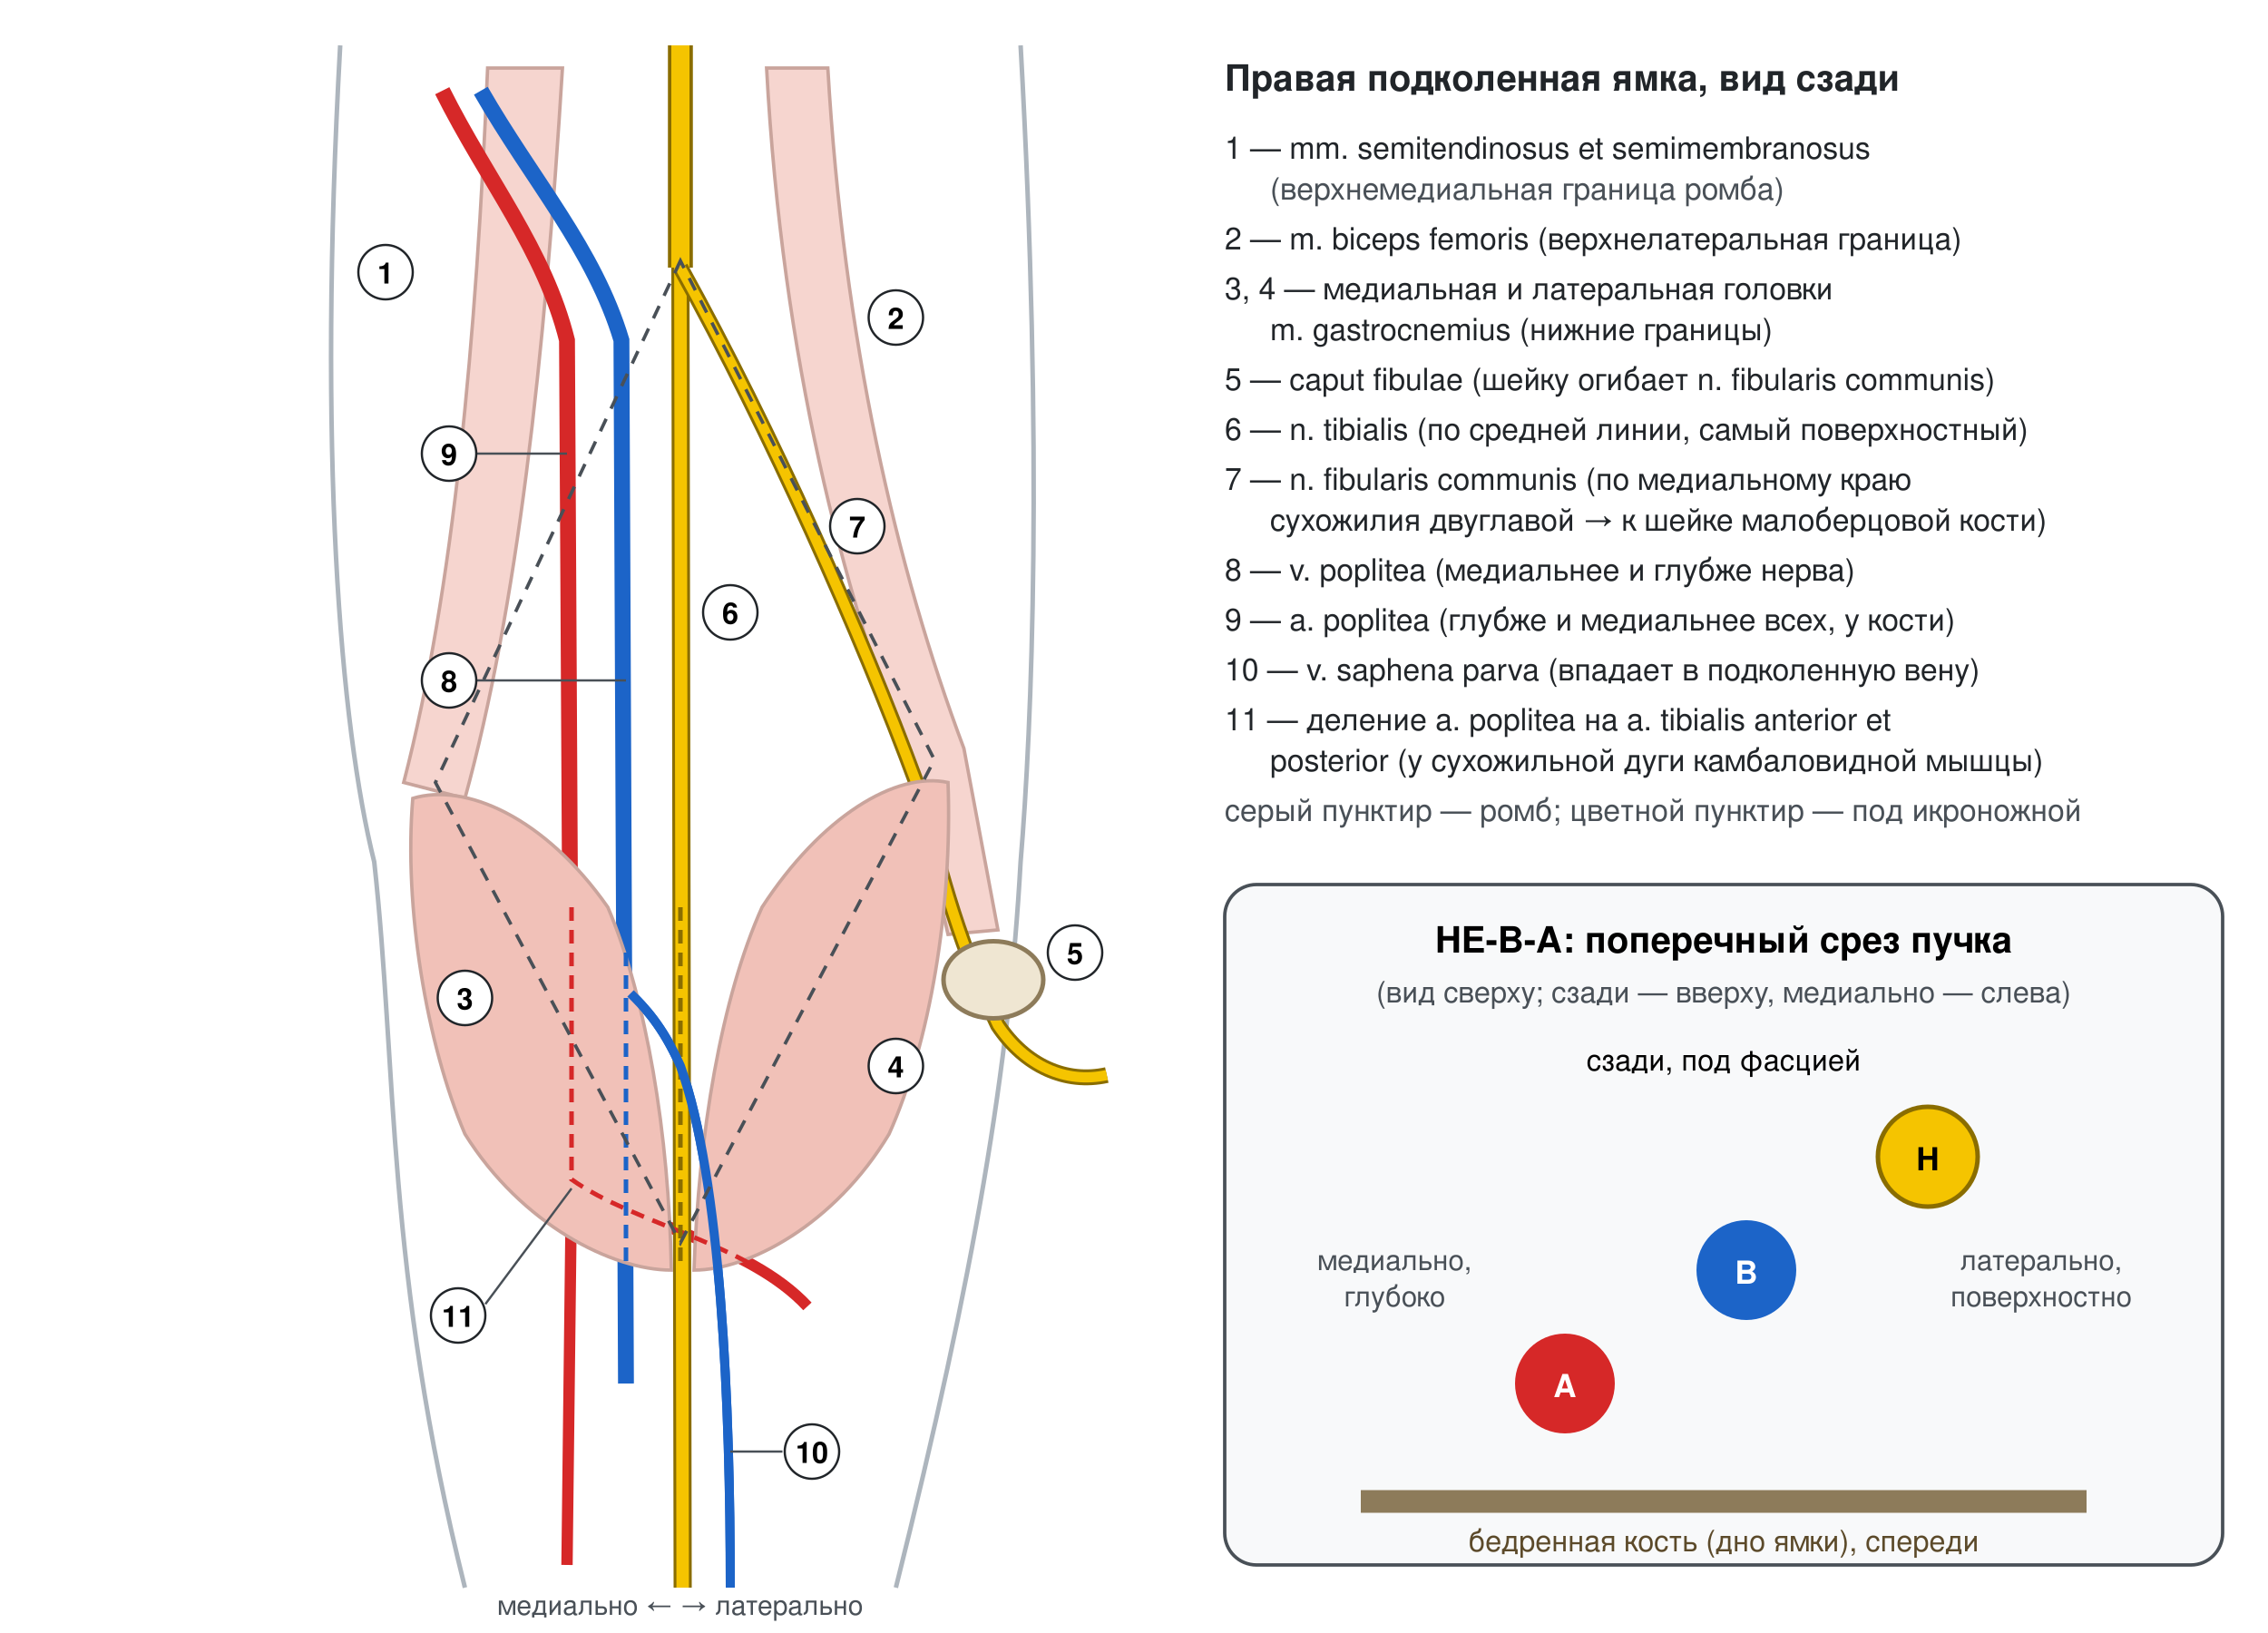
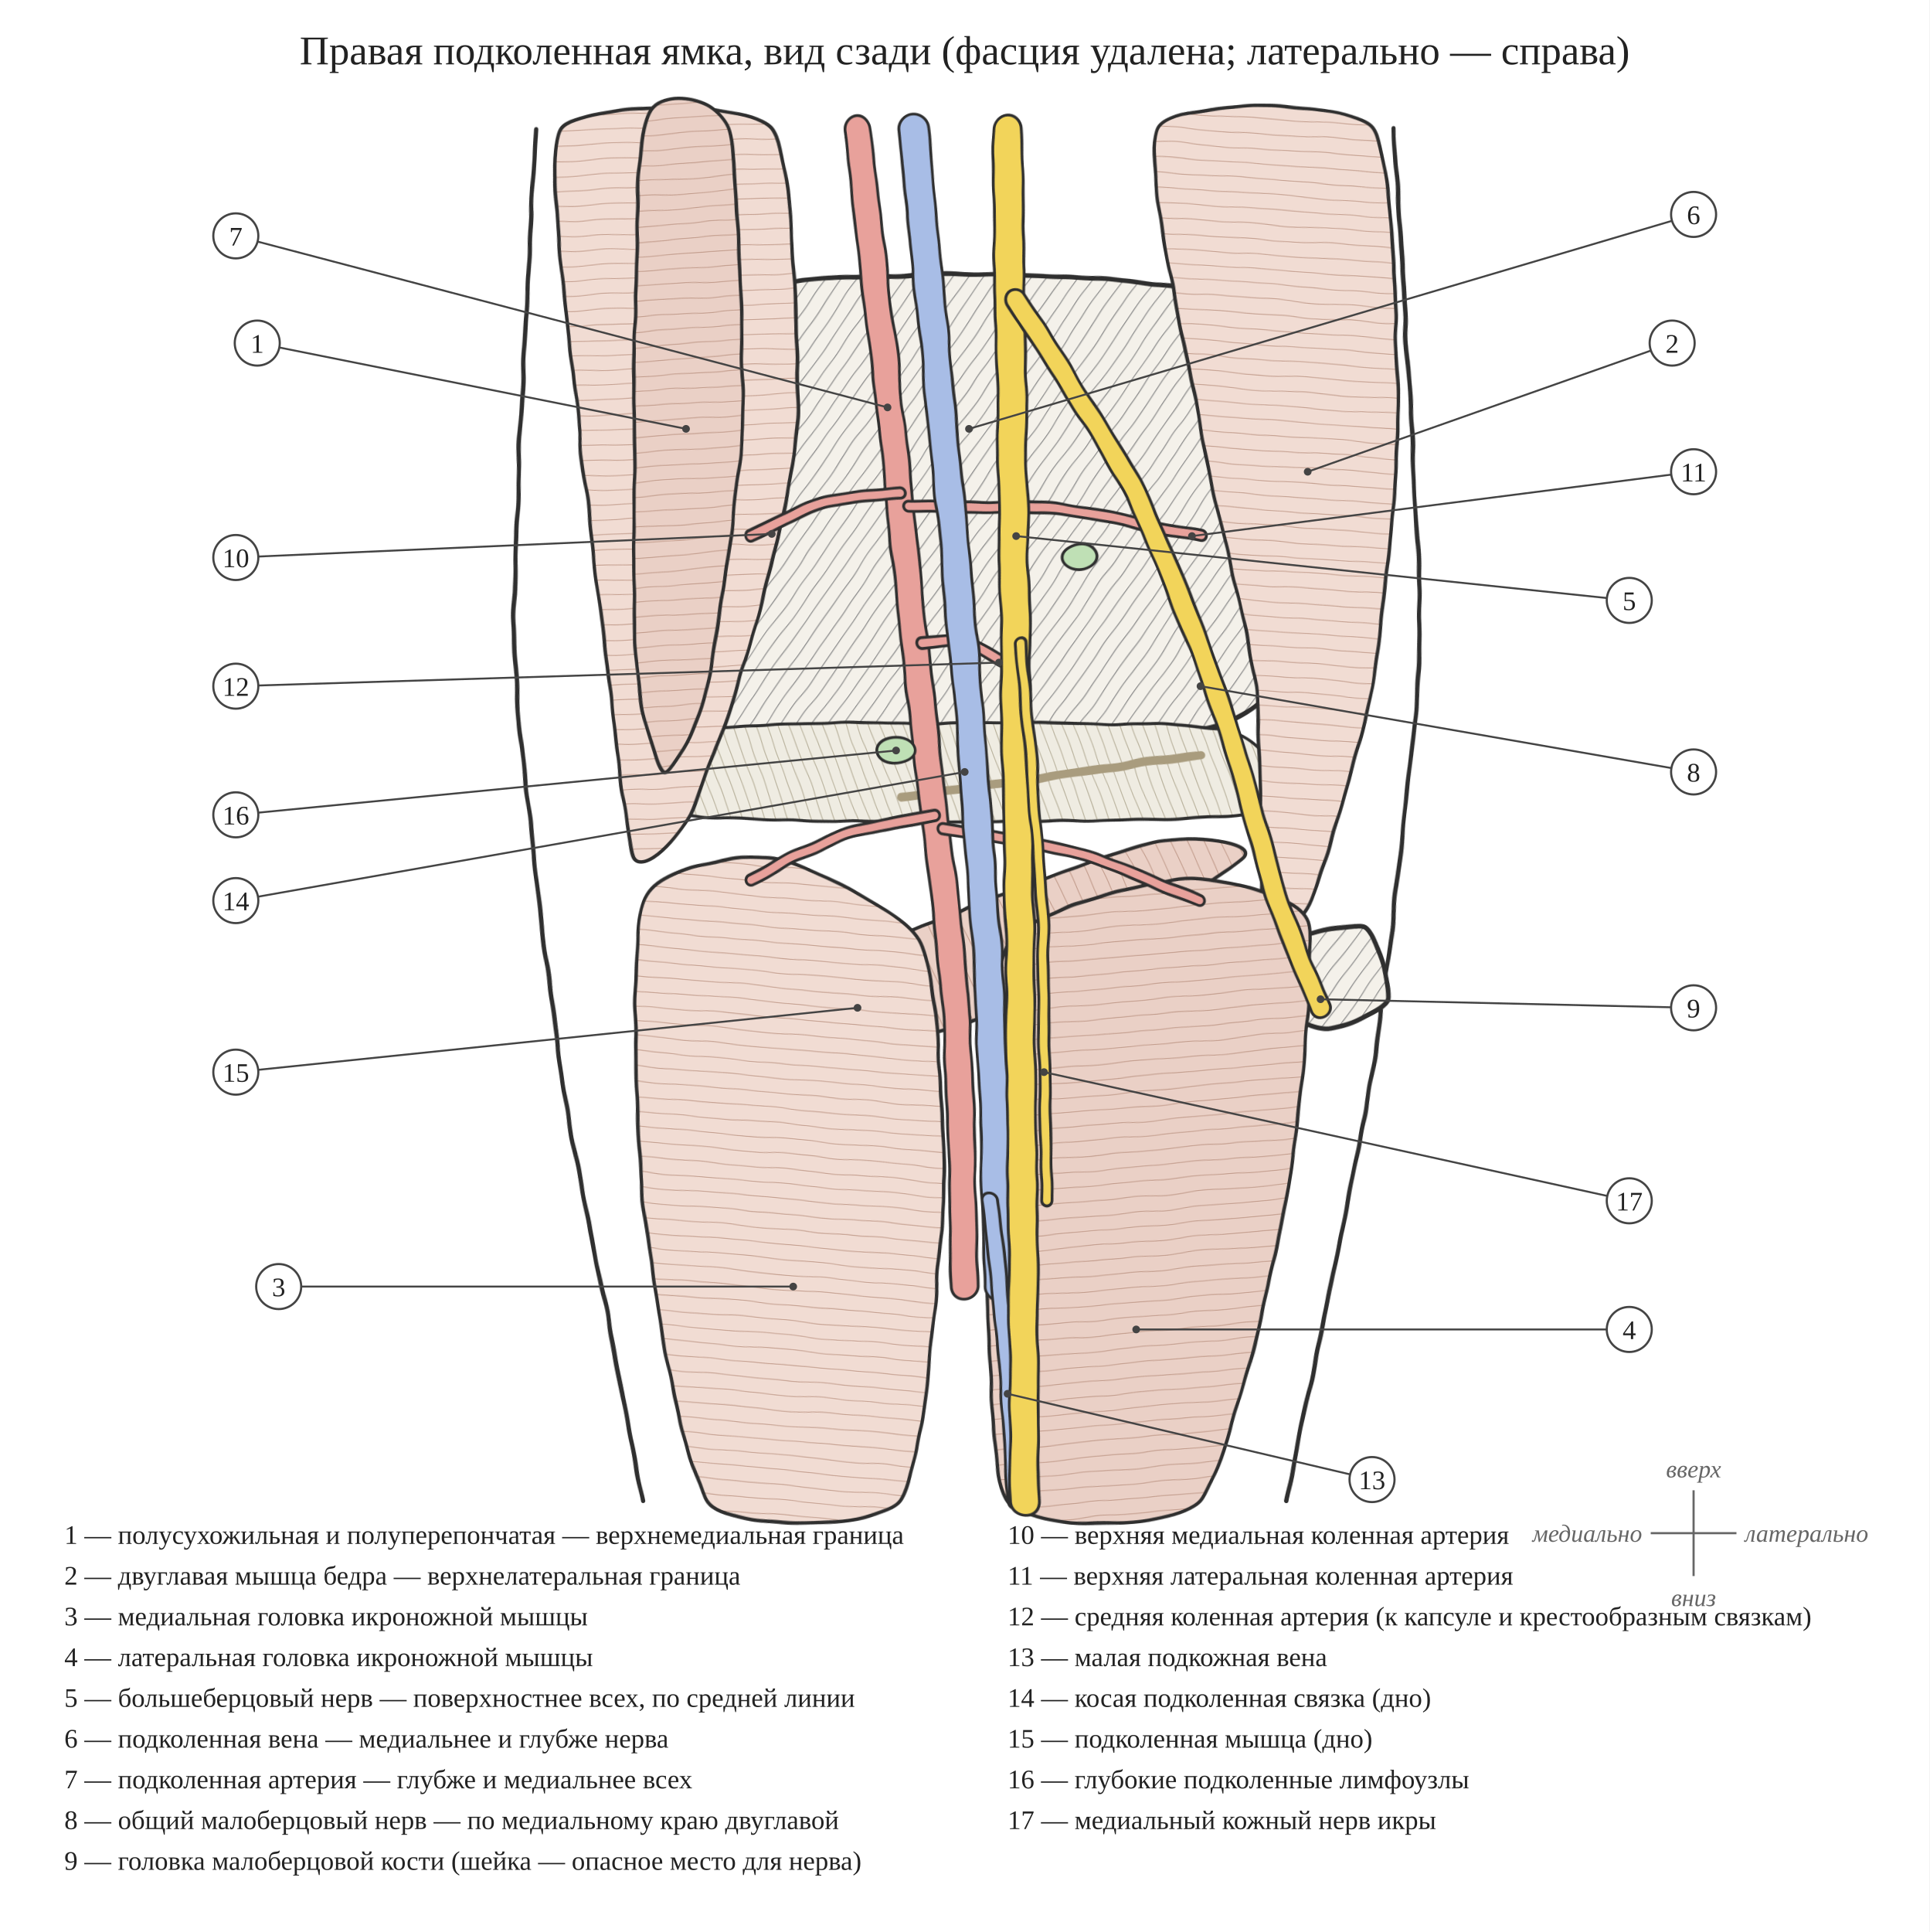
- <svg xmlns="http://www.w3.org/2000/svg" viewBox="0 0 1000 720" font-family="Helvetica, Arial, sans-serif" font-size="14">
-   <rect width="1000" height="720" fill="#ffffff" />
-   <path d="M150 20 C140 200 150 320 165 380 C175 470 170 560 205 700" fill="none" stroke="#adb5bd" stroke-width="2" />
-   <path d="M450 20 C460 200 455 320 450 380 C445 470 430 560 395 700" fill="none" stroke="#adb5bd" stroke-width="2" />
-   <path d="M215 30 C210 150 200 260 178 345 L205 352 C228 268 240 160 248 30 Z" fill="#f6d5cf" stroke="#c9a49c" stroke-width="1.5" />
-   <path d="M365 30 C372 150 395 250 425 330 L440 410 L418 412 L400 335 C372 260 345 160 338 30 Z" fill="#f6d5cf" stroke="#c9a49c" stroke-width="1.5" />
-   <path d="M195 40 C215 80 240 110 250 150 L252 520" fill="none" stroke="#d62828" stroke-width="7" />
-   <path d="M252 520 C280 540 330 548 356 576" fill="none" stroke="#d62828" stroke-width="5" />
-   <path d="M252 520 L250 690" fill="none" stroke="#d62828" stroke-width="5" />
-   <path d="M212 40 C235 80 262 110 274 150 L276 610" fill="none" stroke="#1c64c8" stroke-width="7" />
-   <path d="M322 700 C322 620 318 520 300 470 C292 452 284 444 278 438" fill="none" stroke="#1c64c8" stroke-width="4" />
-   <path d="M300 20 L300 118" fill="none" stroke="#8a6d00" stroke-width="11" />
-   <path d="M300 20 L300 118" fill="none" stroke="#f5c400" stroke-width="8" />
-   <path d="M300 118 L301 700" fill="none" stroke="#8a6d00" stroke-width="8" />
-   <path d="M300 118 L301 700" fill="none" stroke="#f5c400" stroke-width="5.5" />
-   <path d="M300 118 C340 190 380 280 404 345 C414 380 420 410 440 452 C452 470 470 478 488 474" fill="none" stroke="#8a6d00" stroke-width="7" />
-   <path d="M300 118 C340 190 380 280 404 345 C414 380 420 410 440 452 C452 470 470 478 488 474" fill="none" stroke="#f5c400" stroke-width="4.5" />
-   <path d="M182 352 C205 345 240 360 268 400 C285 440 295 500 296 560 C270 560 230 540 205 500 C188 460 178 400 182 352 Z" fill="#f1c1b8" stroke="#c9a49c" stroke-width="1.5" />
-   <path d="M418 345 C395 340 362 360 336 400 C318 440 308 500 306 560 C330 560 368 540 392 500 C410 460 420 400 418 345 Z" fill="#f1c1b8" stroke="#c9a49c" stroke-width="1.5" />
-   <ellipse cx="438" cy="432" rx="22" ry="17" fill="#efe6d2" stroke="#8d7b5a" stroke-width="2" />
-   <path d="M252 400 L252 520 C280 540 330 548 356 576" fill="none" stroke="#d62828" stroke-width="2" stroke-dasharray="6 4" />
-   <path d="M276 400 L276 560" fill="none" stroke="#1c64c8" stroke-width="2" stroke-dasharray="6 4" />
-   <path d="M300 400 L300 560" fill="none" stroke="#8a6d00" stroke-width="2" stroke-dasharray="6 4" />
-   <path d="M322 700 C322 620 318 520 300 470 C292 452 284 444 278 438" fill="none" stroke="#1c64c8" stroke-width="4" />
-   <path d="M300 115 L192 345 L300 548 L412 335 Z" fill="none" stroke="#495057" stroke-width="1.5" stroke-dasharray="6 5" />
-   <g stroke="#495057" stroke-width="1">
-     <line x1="210" y1="200" x2="250" y2="200" />
-     <line x1="210" y1="300" x2="276" y2="300" />
-     <line x1="345" y1="640" x2="322" y2="640" />
-     <line x1="214" y1="575" x2="252" y2="524" />
+ <svg xmlns="http://www.w3.org/2000/svg" viewBox="0 0 900 901" font-family="Georgia, 'Times New Roman', serif">
+   <defs>
+     <filter id="pencil" x="-3%" y="-3%" width="106%" height="106%">
+       <feTurbulence type="fractalNoise" baseFrequency="0.04" numOctaves="2" seed="5" result="n" />
+       <feDisplacementMap in="SourceGraphic" in2="n" scale="2.2" xChannelSelector="R" yChannelSelector="G" />
+     </filter>
+     <filter id="soft" x="-3%" y="-3%" width="106%" height="106%">
+       <feTurbulence type="fractalNoise" baseFrequency="0.06" numOctaves="1" seed="9" result="n" />
+       <feDisplacementMap in="SourceGraphic" in2="n" scale="1.2" xChannelSelector="R" yChannelSelector="G" />
+     </filter>
+     <pattern id="bone" width="6" height="6" patternUnits="userSpaceOnUse" patternTransform="rotate(35)">
+       <rect width="6" height="6" fill="#f4f1ea" />
+       <line x1="0" y1="0" x2="0" y2="6" stroke="#8d8d8d" stroke-width="0.9" />
+     </pattern>
+     <pattern id="marrow" width="8" height="8" patternUnits="userSpaceOnUse">
+       <rect width="8" height="8" fill="#faf6ec" />
+       <circle cx="2" cy="2" r="0.9" fill="#c9bfa8" />
+       <circle cx="6" cy="6" r="0.7" fill="#d6ccb4" />
+     </pattern>
+     <pattern id="fat" width="10" height="10" patternUnits="userSpaceOnUse">
+       <rect width="10" height="10" fill="#fbf4dc" />
+       <circle cx="3" cy="3" r="2.2" fill="none" stroke="#e2d3a4" stroke-width="0.6" />
+       <circle cx="8" cy="8" r="1.8" fill="none" stroke="#e2d3a4" stroke-width="0.6" />
+     </pattern>
+     <pattern id="lig" width="5" height="5" patternUnits="userSpaceOnUse" patternTransform="rotate(-20)">
+       <rect width="5" height="5" fill="#efece2" />
+       <line x1="0" y1="0" x2="0" y2="5" stroke="#b9b29d" stroke-width="0.8" />
+     </pattern>
+     <pattern id="xmus" width="9" height="9" patternUnits="userSpaceOnUse">
+       <rect width="9" height="9" fill="#f1dad0" />
+       <circle cx="2" cy="2" r="1.1" fill="#c79c8c" />
+       <circle cx="6.5" cy="4" r="0.9" fill="#cfa696" />
+       <circle cx="3.5" cy="7" r="1" fill="#c79c8c" />
+     </pattern>
+     <pattern id="xmus2" width="9" height="9" patternUnits="userSpaceOnUse">
+       <rect width="9" height="9" fill="#e9cdc2" />
+       <circle cx="2.5" cy="3" r="1.1" fill="#bb8f80" />
+       <circle cx="7" cy="6" r="1" fill="#c39888" />
+       <circle cx="5" cy="1" r="0.8" fill="#c39888" />
+     </pattern>
+     <pattern id="xmus3" width="9" height="9" patternUnits="userSpaceOnUse">
+       <rect width="9" height="9" fill="#f5e3dc" />
+       <circle cx="3" cy="2" r="1" fill="#d3ad9e" />
+       <circle cx="6" cy="6.5" r="1.1" fill="#cba293" />
+     </pattern>
+     <pattern id="fib0" width="7" height="7" patternUnits="userSpaceOnUse" patternTransform="rotate(-25)">
+       <rect width="7" height="7" fill="#ead0c6" />
+       <line x1="0" y1="0" x2="0" y2="7" stroke="#b48a7a" stroke-width="0.7" opacity="0.8" />
+     </pattern>
+     <pattern id="fib1" width="7" height="7" patternUnits="userSpaceOnUse" patternTransform="rotate(88)">
+       <rect width="7" height="7" fill="#f1dcd3" />
+       <line x1="0" y1="0" x2="0" y2="7" stroke="#b48a7a" stroke-width="0.7" opacity="0.8" />
+     </pattern>
+     <pattern id="fib2" width="7" height="7" patternUnits="userSpaceOnUse" patternTransform="rotate(86)">
+       <rect width="7" height="7" fill="#ead0c6" />
+       <line x1="0" y1="0" x2="0" y2="7" stroke="#b48a7a" stroke-width="0.7" opacity="0.8" />
+     </pattern>
+     <pattern id="fib3" width="7" height="7" patternUnits="userSpaceOnUse" patternTransform="rotate(94)">
+       <rect width="7" height="7" fill="#f1dcd3" />
+       <line x1="0" y1="0" x2="0" y2="7" stroke="#b48a7a" stroke-width="0.7" opacity="0.8" />
+     </pattern>
+     <pattern id="fib4" width="7" height="7" patternUnits="userSpaceOnUse" patternTransform="rotate(95)">
+       <rect width="7" height="7" fill="#f1dcd3" />
+       <line x1="0" y1="0" x2="0" y2="7" stroke="#b48a7a" stroke-width="0.7" opacity="0.8" />
+     </pattern>
+     <pattern id="fib5" width="7" height="7" patternUnits="userSpaceOnUse" patternTransform="rotate(85)">
+       <rect width="7" height="7" fill="#ead0c6" />
+       <line x1="0" y1="0" x2="0" y2="7" stroke="#b48a7a" stroke-width="0.7" opacity="0.8" />
+     </pattern>
+   </defs>
+   <rect width="900" height="901" fill="#ffffff" />
+   <text x="450.0" y="30" font-size="19" text-anchor="middle" fill="#222">Правая подколенная ямка, вид сзади (фасция удалена; латерально — справа)</text>
+   <g filter="url(#soft)" stroke-linecap="round" stroke-linejoin="round">
+ </g>
+   <g filter="url(#pencil)" stroke-linecap="round" stroke-linejoin="round">
+     <path d="M250.0 60.0 C249.0 84.0, 238.8 256.0, 240.0 300.0 C241.2 344.0, 256.0 460.0, 262.0 500.0 C268.0 540.0, 296.2 680.0, 300.0 700.0" fill="none" stroke="#2f2f2f" stroke-width="2" />
+     <path d="M650.0 60.0 C651.2 84.0, 663.0 256.0, 662.0 300.0 C661.0 344.0, 646.2 460.0, 640.0 500.0 C633.8 540.0, 604.0 680.0, 600.0 700.0" fill="none" stroke="#2f2f2f" stroke-width="2" />
+     <path d="M330.0 140.0 C357.0 124.0, 543.0 124.0, 570.0 140.0 C597.0 156.0, 601.0 280.0, 600.0 300.0 C599.0 320.0, 586.0 336.0, 560.0 340.0 C534.0 344.0, 366.0 344.0, 340.0 340.0 C314.0 336.0, 301.0 320.0, 300.0 300.0 C299.0 280.0, 303.0 156.0, 330.0 140.0 Z" fill="url(#bone)" stroke="#2f2f2f" stroke-width="2.2" />
+     <path d="M330.0 340.0 C355.0 336.0, 545.0 336.0, 570.0 340.0 C595.0 344.0, 605.0 376.0, 580.0 380.0 C555.0 384.0, 345.0 384.0, 320.0 380.0 C295.0 376.0, 305.0 344.0, 330.0 340.0 Z" fill="url(#lig)" stroke="#2f2f2f" stroke-width="1.4" />
+     <path d="M560.0 352.0 L420.0 372.0" fill="none" stroke="#a99c7e" stroke-width="4" />
+     <path d="M540.0 392.0 C555.0 388.8, 587.0 392.2, 580.0 400.0 C573.0 407.8, 492.0 460.0, 470.0 470.0 C448.0 480.0, 372.0 500.0, 360.0 500.0 C348.0 500.0, 343.0 476.8, 350.0 470.0 C357.0 463.2, 411.0 439.8, 430.0 432.0 C449.0 424.2, 525.0 395.2, 540.0 392.0 Z" fill="url(#fib0)" stroke="#2f2f2f" stroke-width="1.6" />
+     <path d="M262.0 60.0 C271.2 48.0, 349.0 46.0, 360.0 60.0 C371.0 74.0, 373.0 176.0, 372.0 200.0 C371.0 224.0, 355.0 282.0, 350.0 300.0 C345.0 318.0, 327.4 370.0, 322.0 380.0 C316.6 390.0, 300.0 408.0, 296.0 400.0 C292.0 392.0, 284.8 322.0, 282.0 300.0 C279.2 278.0, 270.0 204.0, 268.0 180.0 C266.0 156.0, 252.8 72.0, 262.0 60.0 Z" fill="url(#fib1)" stroke="#2f2f2f" stroke-width="1.6" />
+     <path d="M300.0 60.0 C304.4 36.0, 335.4 46.0, 340.0 60.0 C344.6 74.0, 347.0 174.0, 346.0 200.0 C345.0 226.0, 333.6 304.0, 330.0 320.0 C326.4 336.0, 313.4 362.0, 310.0 360.0 C306.6 358.0, 297.0 330.0, 296.0 300.0 C295.0 270.0, 295.6 84.0, 300.0 60.0 Z" fill="url(#fib2)" stroke="#2f2f2f" stroke-width="1.6" />
+     <path d="M540.0 60.0 C548.0 46.0, 628.8 46.0, 640.0 60.0 C651.2 74.0, 652.0 174.0, 652.0 200.0 C652.0 226.0, 644.0 298.0, 640.0 320.0 C636.0 342.0, 617.0 409.0, 612.0 420.0 C607.0 431.0, 592.6 440.0, 590.0 430.0 C587.4 420.0, 589.0 343.0, 586.0 320.0 C583.0 297.0, 564.6 226.0, 560.0 200.0 C555.4 174.0, 532.0 74.0, 540.0 60.0 Z" fill="url(#fib3)" stroke="#2f2f2f" stroke-width="1.6" />
+     <path d="M600.0 440.0 C604.0 436.2, 631.2 429.4, 636.0 432.0 C640.8 434.6, 649.6 461.2, 648.0 466.0 C646.4 470.8, 625.2 479.6, 620.0 480.0 C614.8 480.4, 598.0 474.0, 596.0 470.0 C594.0 466.0, 596.0 443.8, 600.0 440.0 Z" fill="url(#bone)" stroke="#2f2f2f" stroke-width="2.2" />
+     <path d="M300.0 420.0 C306.0 404.0, 347.0 398.0, 360.0 400.0 C373.0 402.0, 422.0 424.0, 430.0 440.0 C438.0 456.0, 441.0 534.0, 440.0 560.0 C439.0 586.0, 431.0 686.0, 420.0 700.0 C409.0 714.0, 342.0 714.0, 330.0 700.0 C318.0 686.0, 303.0 588.0, 300.0 560.0 C297.0 532.0, 294.0 436.0, 300.0 420.0 Z" fill="url(#fib4)" stroke="#2f2f2f" stroke-width="1.6" />
+     <path d="M470.0 440.0 C479.0 425.0, 536.0 411.0, 550.0 410.0 C564.0 409.0, 605.0 415.0, 610.0 430.0 C615.0 445.0, 605.0 533.0, 600.0 560.0 C595.0 587.0, 573.0 686.0, 560.0 700.0 C547.0 714.0, 480.0 714.0, 470.0 700.0 C460.0 686.0, 460.0 586.0, 460.0 560.0 C460.0 534.0, 461.0 455.0, 470.0 440.0 Z" fill="url(#fib5)" stroke="#2f2f2f" stroke-width="1.6" />
+     <path d="M400.0 60.0 C401.6 74.0, 413.0 173.0, 416.0 200.0 C419.0 227.0, 427.0 303.0, 430.0 330.0 C433.0 357.0, 444.0 443.0, 446.0 470.0 C448.0 497.0, 449.6 587.0, 450.0 600.0" fill="none" stroke="#2f2f2f" stroke-width="13.6" stroke-linecap="round" />
+     <path d="M400.0 60.0 C401.6 74.0, 413.0 173.0, 416.0 200.0 C419.0 227.0, 427.0 303.0, 430.0 330.0 C433.0 357.0, 444.0 443.0, 446.0 470.0 C448.0 497.0, 449.6 587.0, 450.0 600.0" fill="none" stroke="#e8a19b" stroke-width="11" stroke-linecap="round" />
+     <path d="M420.0 230.0 C416.5 230.4, 392.0 232.0, 385.0 234.0 C378.0 236.0, 353.5 248.4, 350.0 250.0" fill="none" stroke="#2f2f2f" stroke-width="6.1" stroke-linecap="round" />
+     <path d="M420.0 230.0 C416.5 230.4, 392.0 232.0, 385.0 234.0 C378.0 236.0, 353.5 248.4, 350.0 250.0" fill="none" stroke="#e8a19b" stroke-width="3.5" stroke-linecap="round" />
+     <path d="M424.0 236.0 C430.8 236.1, 478.4 235.6, 492.0 237.0 C505.6 238.4, 553.2 248.7, 560.0 250.0" fill="none" stroke="#2f2f2f" stroke-width="6.1" stroke-linecap="round" />
+     <path d="M424.0 236.0 C430.8 236.1, 478.4 235.6, 492.0 237.0 C505.6 238.4, 553.2 248.7, 560.0 250.0" fill="none" stroke="#e8a19b" stroke-width="3.5" stroke-linecap="round" />
+     <path d="M430.0 300.0 C432.0 299.9, 446.0 298.0, 450.0 299.0 C454.0 300.0, 468.0 308.9, 470.0 310.0" fill="none" stroke="#2f2f2f" stroke-width="6.1" stroke-linecap="round" />
+     <path d="M430.0 300.0 C432.0 299.9, 446.0 298.0, 450.0 299.0 C454.0 300.0, 468.0 308.9, 470.0 310.0" fill="none" stroke="#e8a19b" stroke-width="3.5" stroke-linecap="round" />
+     <path d="M436.0 380.0 C431.7 380.9, 401.6 386.0, 393.0 389.0 C384.4 392.0, 354.3 407.9, 350.0 410.0" fill="none" stroke="#2f2f2f" stroke-width="6.1" stroke-linecap="round" />
+     <path d="M436.0 380.0 C431.7 380.9, 401.6 386.0, 393.0 389.0 C384.4 392.0, 354.3 407.9, 350.0 410.0" fill="none" stroke="#e8a19b" stroke-width="3.5" stroke-linecap="round" />
+     <path d="M440.0 386.0 C446.0 387.1, 488.0 393.6, 500.0 397.0 C512.0 400.4, 554.0 417.7, 560.0 420.0" fill="none" stroke="#2f2f2f" stroke-width="6.1" stroke-linecap="round" />
+     <path d="M440.0 386.0 C446.0 387.1, 488.0 393.6, 500.0 397.0 C512.0 400.4, 554.0 417.7, 560.0 420.0" fill="none" stroke="#e8a19b" stroke-width="3.5" stroke-linecap="round" />
+     <path d="M426.0 60.0 C427.4 74.0, 437.4 173.0, 440.0 200.0 C442.6 227.0, 449.8 303.0, 452.0 330.0 C454.2 357.0, 460.6 443.0, 462.0 470.0 C463.4 497.0, 465.6 587.0, 466.0 600.0" fill="none" stroke="#2f2f2f" stroke-width="14.6" stroke-linecap="round" />
+     <path d="M426.0 60.0 C427.4 74.0, 437.4 173.0, 440.0 200.0 C442.6 227.0, 449.8 303.0, 452.0 330.0 C454.2 357.0, 460.6 443.0, 462.0 470.0 C463.4 497.0, 465.6 587.0, 466.0 600.0" fill="none" stroke="#a8bde6" stroke-width="12" stroke-linecap="round" />
+     <path d="M462.0 560.0 C462.6 566.0, 466.8 606.0, 468.0 620.0 C469.2 634.0, 473.4 692.0, 474.0 700.0" fill="none" stroke="#2f2f2f" stroke-width="8.6" stroke-linecap="round" />
+     <path d="M462.0 560.0 C462.6 566.0, 466.8 606.0, 468.0 620.0 C469.2 634.0, 473.4 692.0, 474.0 700.0" fill="none" stroke="#a8bde6" stroke-width="6" stroke-linecap="round" />
+     <path d="M470.0 60.0 C470.2 74.0, 471.6 173.0, 472.0 200.0 C472.4 227.0, 473.6 304.0, 474.0 330.0 C474.4 356.0, 475.6 423.0, 476.0 460.0 C476.4 497.0, 477.8 676.0, 478.0 700.0" fill="none" stroke="#2f2f2f" stroke-width="14.6" stroke-linecap="round" />
+     <path d="M470.0 60.0 C470.2 74.0, 471.6 173.0, 472.0 200.0 C472.4 227.0, 473.6 304.0, 474.0 330.0 C474.4 356.0, 475.6 423.0, 476.0 460.0 C476.4 497.0, 477.8 676.0, 478.0 700.0" fill="none" stroke="#f2d45a" stroke-width="12" stroke-linecap="round" />
+     <path d="M474.0 140.0 C479.6 149.0, 520.4 211.0, 530.0 230.0 C539.6 249.0, 563.4 311.0, 570.0 330.0 C576.6 349.0, 591.4 406.0, 596.0 420.0 C600.6 434.0, 614.0 465.0, 616.0 470.0" fill="none" stroke="#2f2f2f" stroke-width="10.6" stroke-linecap="round" />
+     <path d="M474.0 140.0 C479.6 149.0, 520.4 211.0, 530.0 230.0 C539.6 249.0, 563.4 311.0, 570.0 330.0 C576.6 349.0, 591.4 406.0, 596.0 420.0 C600.6 434.0, 614.0 465.0, 616.0 470.0" fill="none" stroke="#f2d45a" stroke-width="8" stroke-linecap="round" />
+     <path d="M476.0 300.0 C477.0 312.0, 484.8 394.0, 486.0 420.0 C487.2 446.0, 487.8 546.0, 488.0 560.0" fill="none" stroke="#2f2f2f" stroke-width="6.1" stroke-linecap="round" />
+     <path d="M476.0 300.0 C477.0 312.0, 484.8 394.0, 486.0 420.0 C487.2 446.0, 487.8 546.0, 488.0 560.0" fill="none" stroke="#f2d45a" stroke-width="3.5" stroke-linecap="round" />
+     <ellipse cx="418" cy="350" rx="9" ry="6" fill="#bfe0b5" stroke="#2f2f2f" stroke-width="1.3" />
+     <ellipse cx="504" cy="260" rx="8" ry="6" fill="#bfe0b5" stroke="#2f2f2f" stroke-width="1.3" />
  </g>
-   <g font-weight="bold" font-size="13">
-     <circle cx="170" cy="120" r="12" fill="#ffffff" stroke="#212529" />
-     <text x="170" y="125" text-anchor="middle">1</text>
-     <circle cx="395" cy="140" r="12" fill="#ffffff" stroke="#212529" />
-     <text x="395" y="145" text-anchor="middle">2</text>
-     <circle cx="205" cy="440" r="12" fill="#ffffff" stroke="#212529" />
-     <text x="205" y="445" text-anchor="middle">3</text>
-     <circle cx="395" cy="470" r="12" fill="#ffffff" stroke="#212529" />
-     <text x="395" y="475" text-anchor="middle">4</text>
-     <circle cx="474" cy="420" r="12" fill="#ffffff" stroke="#212529" />
-     <text x="474" y="425" text-anchor="middle">5</text>
-     <circle cx="322" cy="270" r="12" fill="#ffffff" stroke="#212529" />
-     <text x="322" y="275" text-anchor="middle">6</text>
-     <circle cx="378" cy="232" r="12" fill="#ffffff" stroke="#212529" />
-     <text x="378" y="237" text-anchor="middle">7</text>
-     <circle cx="198" cy="300" r="12" fill="#ffffff" stroke="#212529" />
-     <text x="198" y="305" text-anchor="middle">8</text>
-     <circle cx="198" cy="200" r="12" fill="#ffffff" stroke="#212529" />
-     <text x="198" y="205" text-anchor="middle">9</text>
-     <circle cx="358" cy="640" r="12" fill="#ffffff" stroke="#212529" />
-     <text x="358" y="645" text-anchor="middle">10</text>
-     <circle cx="202" cy="580" r="12" fill="#ffffff" stroke="#212529" />
-     <text x="202" y="580" text-anchor="middle" dy="5">11</text>
+   <line x1="320" y1="200" x2="120" y2="160" stroke="#444" stroke-width="0.9" />
+   <circle cx="320" cy="200" r="1.8" fill="#444" />
+   <circle cx="120" cy="160" r="10.5" fill="#fff" stroke="#444" stroke-width="1" />
+   <text x="120" y="164.5" font-size="12.5" text-anchor="middle" fill="#222">1</text>
+   <line x1="610" y1="220" x2="780" y2="160" stroke="#444" stroke-width="0.9" />
+   <circle cx="610" cy="220" r="1.8" fill="#444" />
+   <circle cx="780" cy="160" r="10.5" fill="#fff" stroke="#444" stroke-width="1" />
+   <text x="780" y="164.5" font-size="12.5" text-anchor="middle" fill="#222">2</text>
+   <line x1="370" y1="600" x2="130" y2="600" stroke="#444" stroke-width="0.9" />
+   <circle cx="370" cy="600" r="1.8" fill="#444" />
+   <circle cx="130" cy="600" r="10.5" fill="#fff" stroke="#444" stroke-width="1" />
+   <text x="130" y="604.5" font-size="12.5" text-anchor="middle" fill="#222">3</text>
+   <line x1="530" y1="620" x2="760" y2="620" stroke="#444" stroke-width="0.9" />
+   <circle cx="530" cy="620" r="1.8" fill="#444" />
+   <circle cx="760" cy="620" r="10.5" fill="#fff" stroke="#444" stroke-width="1" />
+   <text x="760" y="624.5" font-size="12.5" text-anchor="middle" fill="#222">4</text>
+   <line x1="474" y1="250" x2="760" y2="280" stroke="#444" stroke-width="0.9" />
+   <circle cx="474" cy="250" r="1.8" fill="#444" />
+   <circle cx="760" cy="280" r="10.5" fill="#fff" stroke="#444" stroke-width="1" />
+   <text x="760" y="284.5" font-size="12.5" text-anchor="middle" fill="#222">5</text>
+   <line x1="452" y1="200" x2="790" y2="100" stroke="#444" stroke-width="0.9" />
+   <circle cx="452" cy="200" r="1.8" fill="#444" />
+   <circle cx="790" cy="100" r="10.5" fill="#fff" stroke="#444" stroke-width="1" />
+   <text x="790" y="104.5" font-size="12.5" text-anchor="middle" fill="#222">6</text>
+   <line x1="414" y1="190" x2="110" y2="110" stroke="#444" stroke-width="0.9" />
+   <circle cx="414" cy="190" r="1.8" fill="#444" />
+   <circle cx="110" cy="110" r="10.5" fill="#fff" stroke="#444" stroke-width="1" />
+   <text x="110" y="114.5" font-size="12.5" text-anchor="middle" fill="#222">7</text>
+   <line x1="560" y1="320" x2="790" y2="360" stroke="#444" stroke-width="0.9" />
+   <circle cx="560" cy="320" r="1.8" fill="#444" />
+   <circle cx="790" cy="360" r="10.5" fill="#fff" stroke="#444" stroke-width="1" />
+   <text x="790" y="364.5" font-size="12.5" text-anchor="middle" fill="#222">8</text>
+   <line x1="616" y1="466" x2="790" y2="470" stroke="#444" stroke-width="0.9" />
+   <circle cx="616" cy="466" r="1.8" fill="#444" />
+   <circle cx="790" cy="470" r="10.5" fill="#fff" stroke="#444" stroke-width="1" />
+   <text x="790" y="474.5" font-size="12.5" text-anchor="middle" fill="#222">9</text>
+   <line x1="360" y1="249" x2="110" y2="260" stroke="#444" stroke-width="0.9" />
+   <circle cx="360" cy="249" r="1.8" fill="#444" />
+   <circle cx="110" cy="260" r="10.5" fill="#fff" stroke="#444" stroke-width="1" />
+   <text x="110" y="264.5" font-size="12.5" text-anchor="middle" fill="#222">10</text>
+   <line x1="556" y1="250" x2="790" y2="220" stroke="#444" stroke-width="0.9" />
+   <circle cx="556" cy="250" r="1.8" fill="#444" />
+   <circle cx="790" cy="220" r="10.5" fill="#fff" stroke="#444" stroke-width="1" />
+   <text x="790" y="224.5" font-size="12.5" text-anchor="middle" fill="#222">11</text>
+   <line x1="466" y1="309" x2="110" y2="320" stroke="#444" stroke-width="0.9" />
+   <circle cx="466" cy="309" r="1.8" fill="#444" />
+   <circle cx="110" cy="320" r="10.5" fill="#fff" stroke="#444" stroke-width="1" />
+   <text x="110" y="324.5" font-size="12.5" text-anchor="middle" fill="#222">12</text>
+   <line x1="470" y1="650" x2="640" y2="690" stroke="#444" stroke-width="0.9" />
+   <circle cx="470" cy="650" r="1.8" fill="#444" />
+   <circle cx="640" cy="690" r="10.5" fill="#fff" stroke="#444" stroke-width="1" />
+   <text x="640" y="694.5" font-size="12.5" text-anchor="middle" fill="#222">13</text>
+   <line x1="450" y1="360" x2="110" y2="420" stroke="#444" stroke-width="0.9" />
+   <circle cx="450" cy="360" r="1.8" fill="#444" />
+   <circle cx="110" cy="420" r="10.5" fill="#fff" stroke="#444" stroke-width="1" />
+   <text x="110" y="424.5" font-size="12.5" text-anchor="middle" fill="#222">14</text>
+   <line x1="400" y1="470" x2="110" y2="500" stroke="#444" stroke-width="0.9" />
+   <circle cx="400" cy="470" r="1.8" fill="#444" />
+   <circle cx="110" cy="500" r="10.5" fill="#fff" stroke="#444" stroke-width="1" />
+   <text x="110" y="504.5" font-size="12.5" text-anchor="middle" fill="#222">15</text>
+   <line x1="418" y1="350" x2="110" y2="380" stroke="#444" stroke-width="0.9" />
+   <circle cx="418" cy="350" r="1.8" fill="#444" />
+   <circle cx="110" cy="380" r="10.5" fill="#fff" stroke="#444" stroke-width="1" />
+   <text x="110" y="384.5" font-size="12.5" text-anchor="middle" fill="#222">16</text>
+   <line x1="487" y1="500" x2="760" y2="560" stroke="#444" stroke-width="0.9" />
+   <circle cx="487" cy="500" r="1.8" fill="#444" />
+   <circle cx="760" cy="560" r="10.5" fill="#fff" stroke="#444" stroke-width="1" />
+   <text x="760" y="564.5" font-size="12.5" text-anchor="middle" fill="#222">17</text>
+   <g stroke="#666" stroke-width="1" fill="none">
+     <line x1="770" y1="715" x2="810" y2="715" />
+     <line x1="790" y1="695" x2="790" y2="735" />
  </g>
-   <text x="300" y="712" text-anchor="middle" font-size="12" fill="#495057">медиально ←   → латерально</text>
-   <g font-size="13.5" fill="#212529">
-     <text x="540" y="40" font-weight="bold" font-size="16">Правая подколенная ямка, вид сзади</text>
-     <text x="540" y="70">1 — mm. semitendinosus et semimembranosus</text>
-     <text x="560" y="88" fill="#495057">(верхнемедиальная граница ромба)</text>
-     <text x="540" y="110">2 — m. biceps femoris (верхнелатеральная граница)</text>
-     <text x="540" y="132">3, 4 — медиальная и латеральная головки</text>
-     <text x="560" y="150">m. gastrocnemius (нижние границы)</text>
-     <text x="540" y="172">5 — caput fibulae (шейку огибает n. fibularis communis)</text>
-     <text x="540" y="194">6 — n. tibialis (по средней линии, самый поверхностный)</text>
-     <text x="540" y="216">7 — n. fibularis communis (по медиальному краю</text>
-     <text x="560" y="234">сухожилия двуглавой → к шейке малоберцовой кости)</text>
-     <text x="540" y="256">8 — v. poplitea (медиальнее и глубже нерва)</text>
-     <text x="540" y="278">9 — a. poplitea (глубже и медиальнее всех, у кости)</text>
-     <text x="540" y="300">10 — v. saphena parva (впадает в подколенную вену)</text>
-     <text x="540" y="322">11 — деление a. poplitea на a. tibialis anterior et</text>
-     <text x="560" y="340">posterior (у сухожильной дуги камбаловидной мышцы)</text>
-     <text x="540" y="362" fill="#495057">серый пунктир — ромб; цветной пунктир — под икроножной</text>
-   </g>
-   <rect x="540" y="390" width="440" height="300" rx="14" fill="#f8f9fa" stroke="#495057" stroke-width="1.5" />
-   <text x="760" y="420" text-anchor="middle" font-weight="bold" font-size="16">НЕ-В-А: поперечный срез пучка</text>
-   <text x="760" y="442" text-anchor="middle" font-size="13" fill="#495057">(вид сверху; сзади — вверху, медиально — слева)</text>
-   <text x="760" y="472" text-anchor="middle" font-size="13">сзади, под фасцией</text>
-   <circle cx="850" cy="510" r="22" fill="#f5c400" stroke="#8a6d00" stroke-width="2" />
-   <text x="850" y="516" text-anchor="middle" font-weight="bold">Н</text>
-   <circle cx="770" cy="560" r="22" fill="#1c64c8" />
-   <text x="770" y="566" text-anchor="middle" font-weight="bold" fill="#ffffff">В</text>
-   <circle cx="690" cy="610" r="22" fill="#d62828" />
-   <text x="690" y="616" text-anchor="middle" font-weight="bold" fill="#ffffff">А</text>
-   <path d="M600 662 L920 662" stroke="#8d7b5a" stroke-width="10" />
-   <text x="760" y="684" text-anchor="middle" font-size="13" fill="#5c4a2a">бедренная кость (дно ямки), спереди</text>
-   <text x="900" y="560" text-anchor="middle" font-size="12.5" fill="#495057">латерально,</text>
-   <text x="900" y="576" text-anchor="middle" font-size="12.5" fill="#495057">поверхностно</text>
-   <text x="615" y="560" text-anchor="middle" font-size="12.5" fill="#495057">медиально,</text>
-   <text x="615" y="576" text-anchor="middle" font-size="12.5" fill="#495057">глубоко</text>
+   <text x="790" y="689" font-size="11.5" text-anchor="middle" fill="#666" font-style="italic">вверх</text>
+   <text x="790" y="749" font-size="11.5" text-anchor="middle" fill="#666" font-style="italic">вниз</text>
+   <text x="766" y="719" font-size="11.5" text-anchor="end" fill="#666" font-style="italic">медиально</text>
+   <text x="814" y="719" font-size="11.5" text-anchor="start" fill="#666" font-style="italic">латерально</text>
+   <text x="30" y="720" font-size="12.5" fill="#222">1 — полусухожильная и полуперепончатая — верхнемедиальная граница</text>
+   <text x="30" y="739" font-size="12.5" fill="#222">2 — двуглавая мышца бедра — верхнелатеральная граница</text>
+   <text x="30" y="758" font-size="12.5" fill="#222">3 — медиальная головка икроножной мышцы</text>
+   <text x="30" y="777" font-size="12.5" fill="#222">4 — латеральная головка икроножной мышцы</text>
+   <text x="30" y="796" font-size="12.5" fill="#222">5 — большеберцовый нерв — поверхностнее всех, по средней линии</text>
+   <text x="30" y="815" font-size="12.5" fill="#222">6 — подколенная вена — медиальнее и глубже нерва</text>
+   <text x="30" y="834" font-size="12.5" fill="#222">7 — подколенная артерия — глубже и медиальнее всех</text>
+   <text x="30" y="853" font-size="12.5" fill="#222">8 — общий малоберцовый нерв — по медиальному краю двуглавой</text>
+   <text x="30" y="872" font-size="12.5" fill="#222">9 — головка малоберцовой кости (шейка — опасное место для нерва)</text>
+   <text x="470" y="720" font-size="12.5" fill="#222">10 — верхняя медиальная коленная артерия</text>
+   <text x="470" y="739" font-size="12.5" fill="#222">11 — верхняя латеральная коленная артерия</text>
+   <text x="470" y="758" font-size="12.5" fill="#222">12 — средняя коленная артерия (к капсуле и крестообразным связкам)</text>
+   <text x="470" y="777" font-size="12.5" fill="#222">13 — малая подкожная вена</text>
+   <text x="470" y="796" font-size="12.5" fill="#222">14 — косая подколенная связка (дно)</text>
+   <text x="470" y="815" font-size="12.5" fill="#222">15 — подколенная мышца (дно)</text>
+   <text x="470" y="834" font-size="12.5" fill="#222">16 — глубокие подколенные лимфоузлы</text>
+   <text x="470" y="853" font-size="12.5" fill="#222">17 — медиальный кожный нерв икры</text>
</svg>
